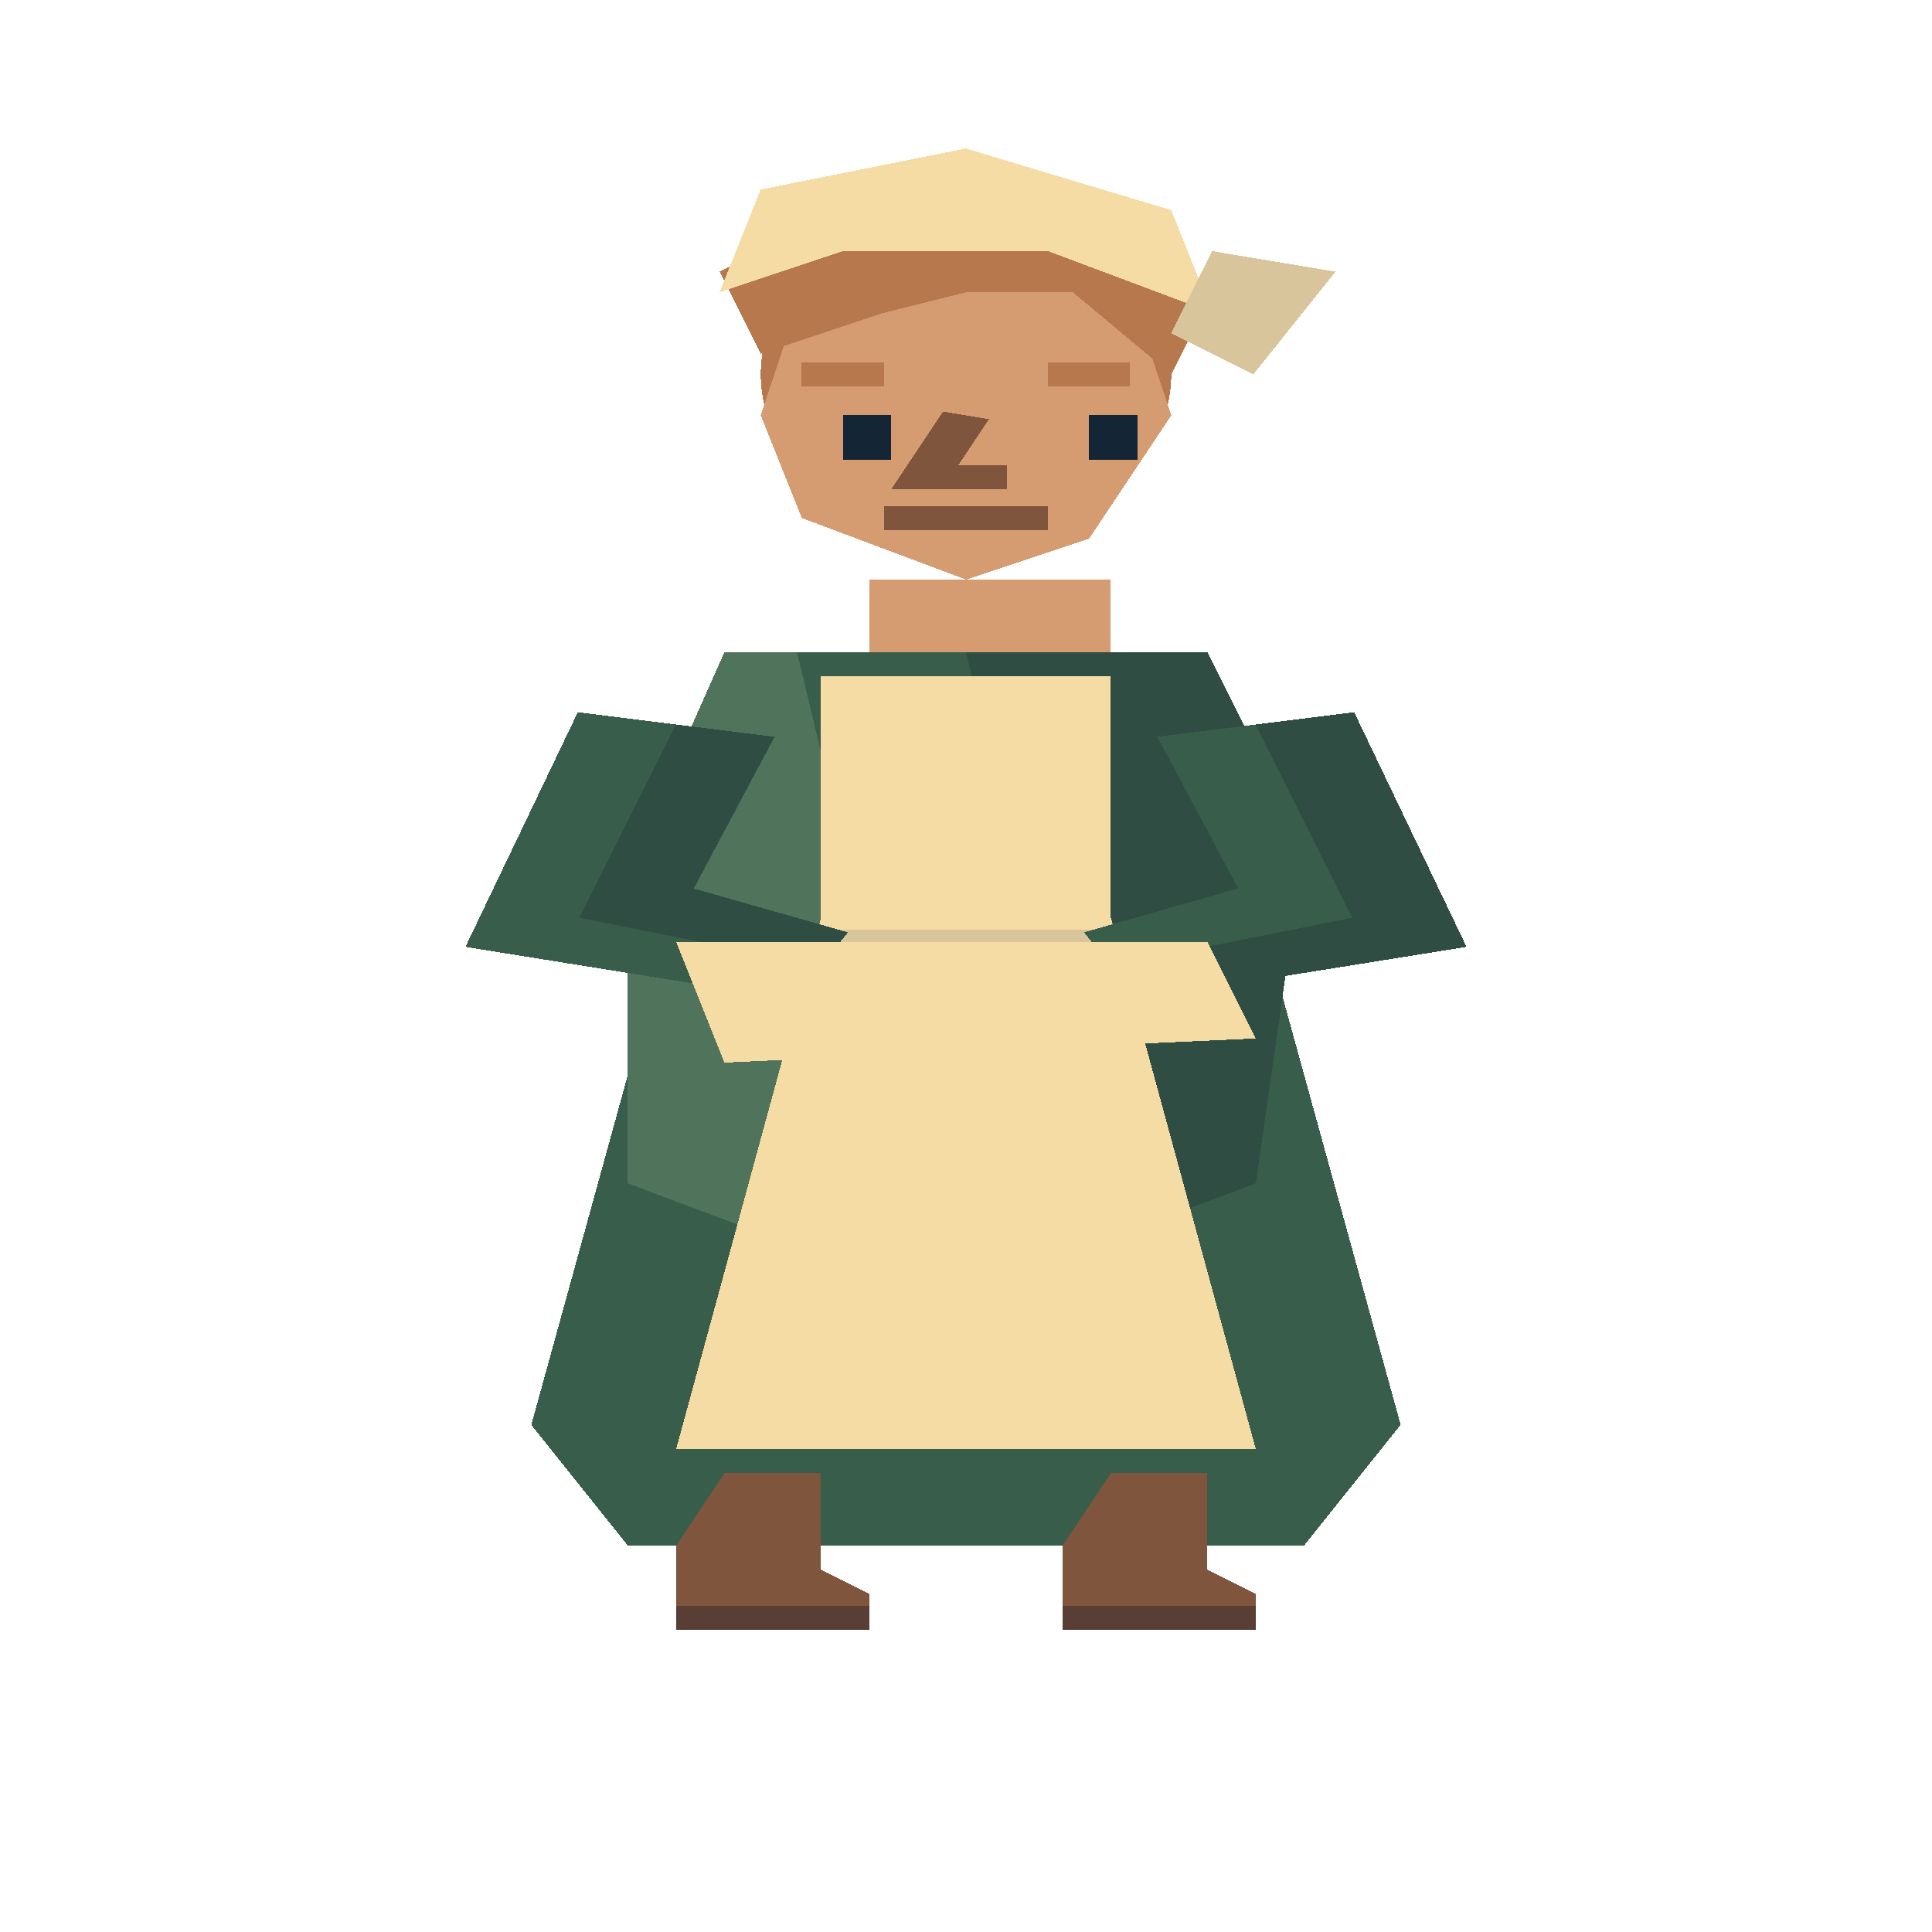
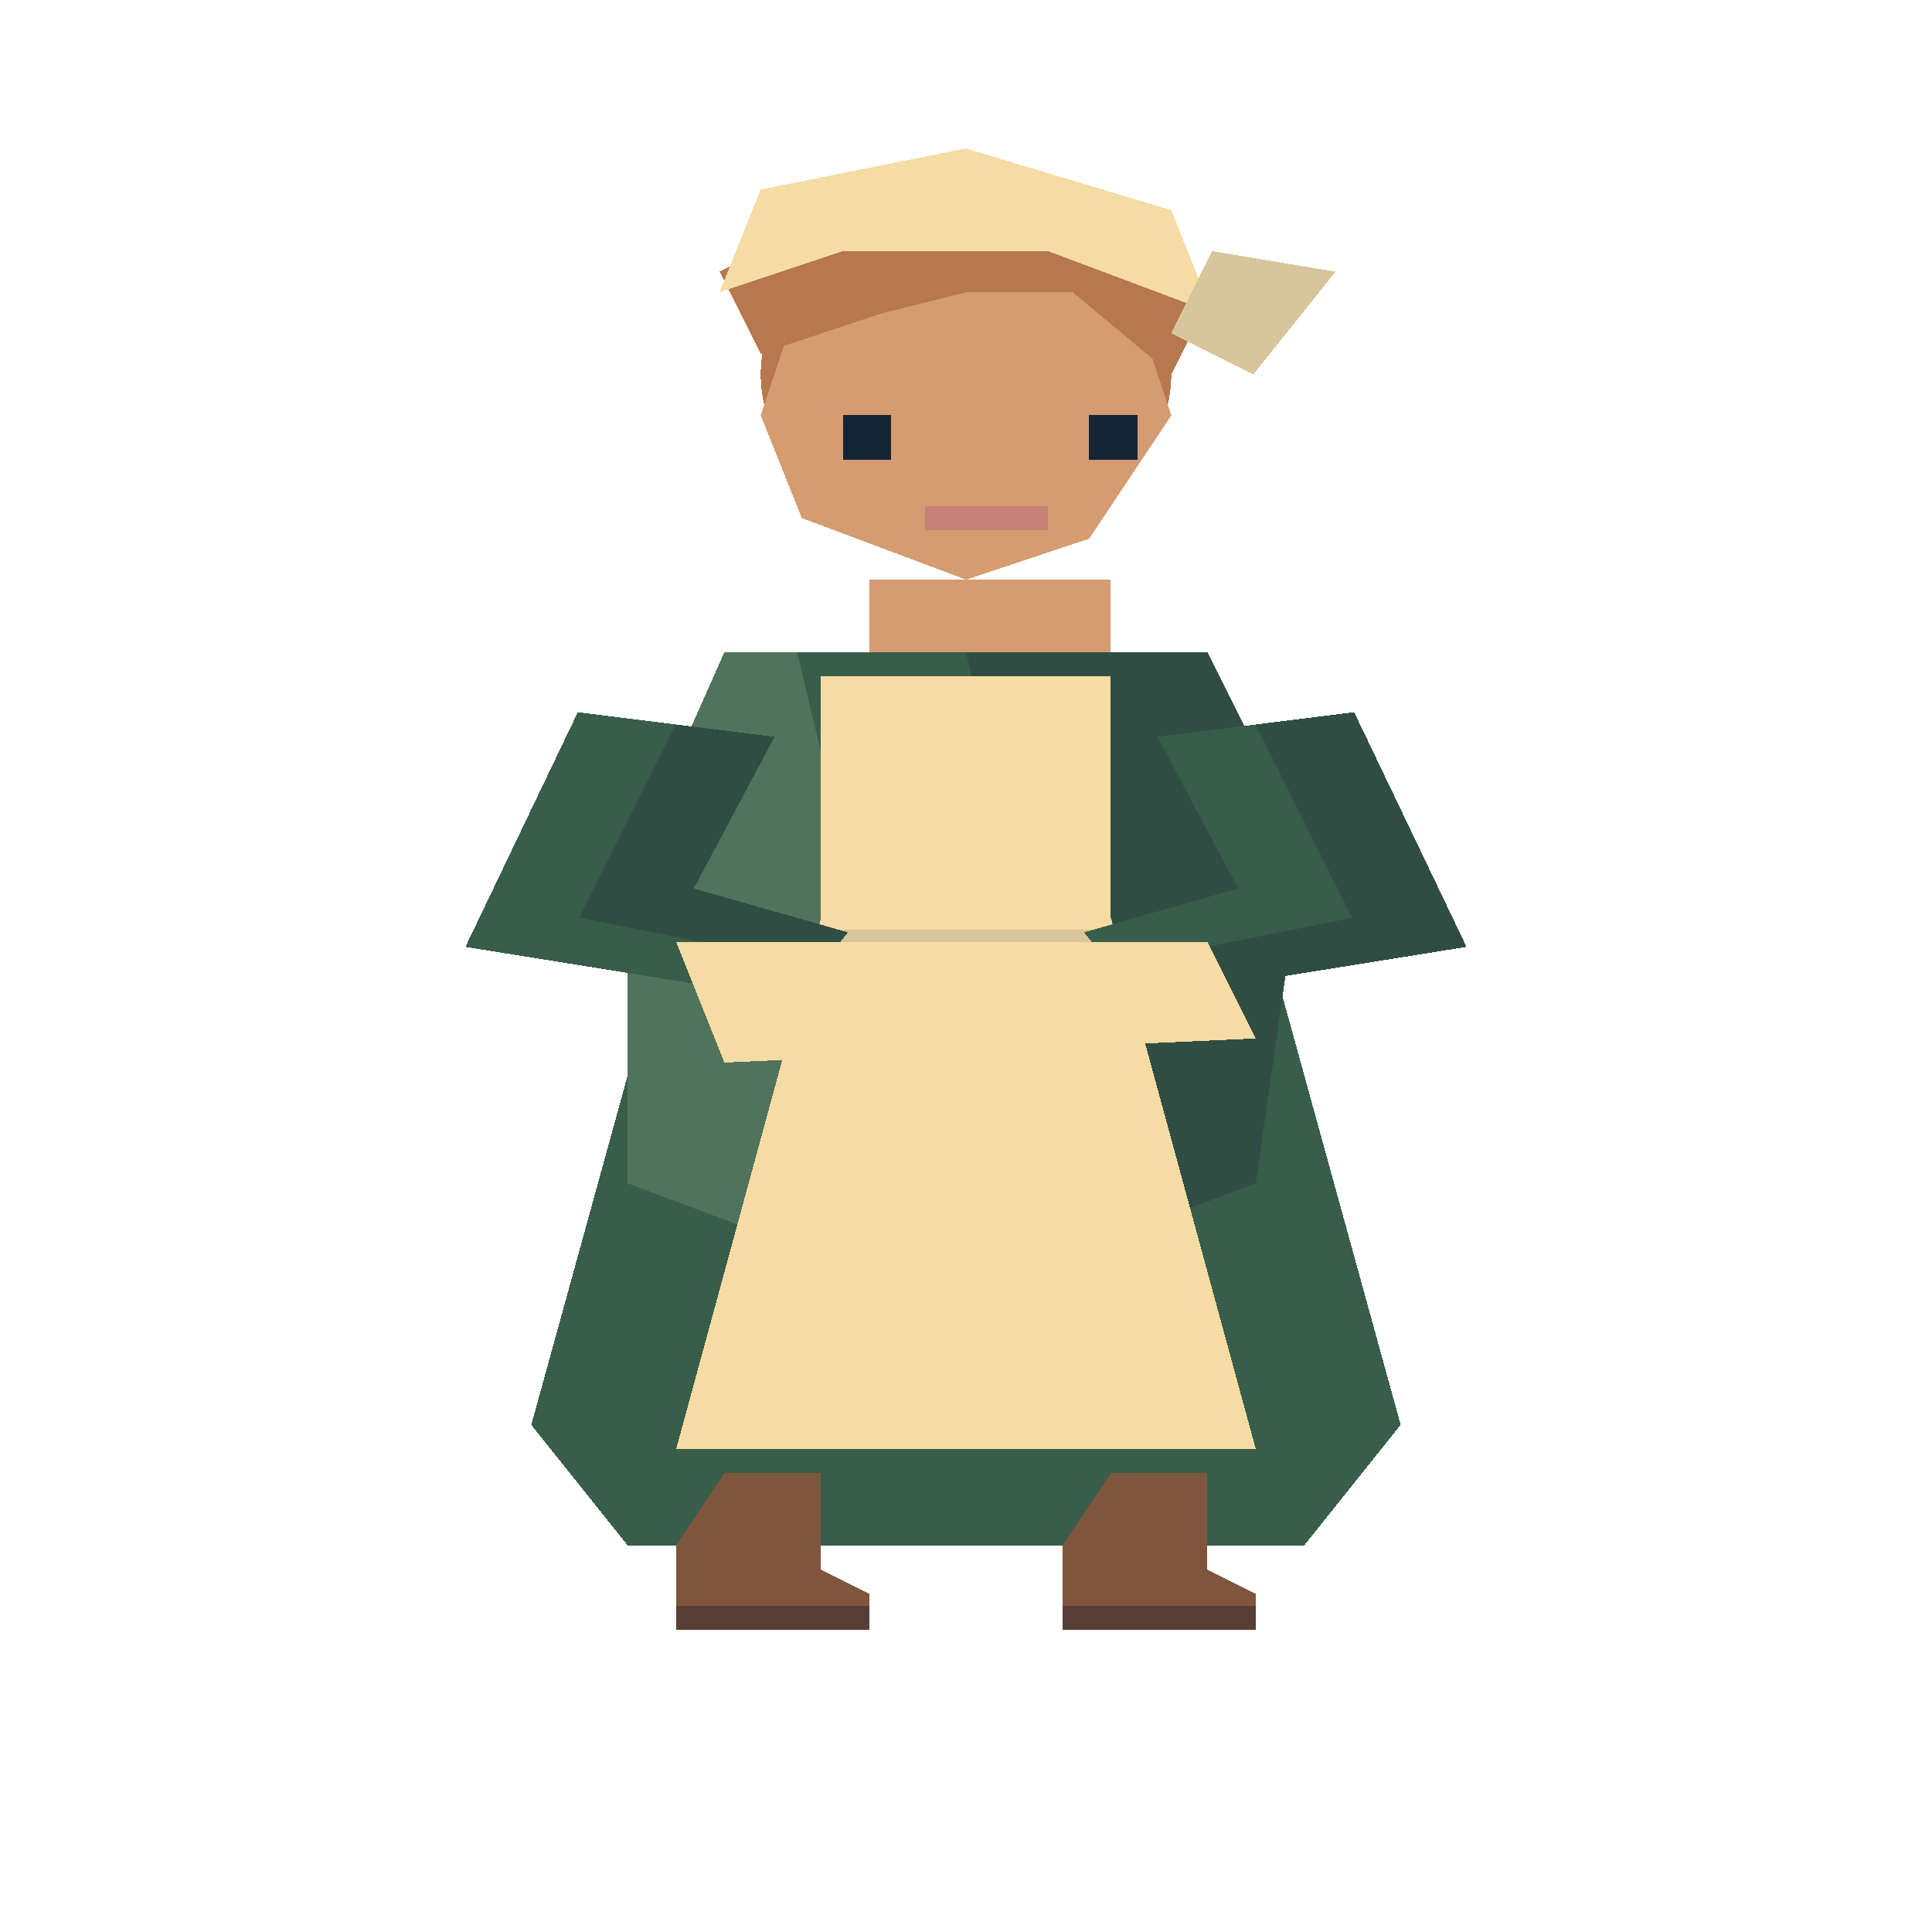
<svg xmlns="http://www.w3.org/2000/svg" width="80" height="80" viewBox="0 0 40 80" preserveAspectRatio="none" shape-rendering="crispEdges">
  <polygon points="15,30 25,30 29,59 27,64 13,64 11,59" fill="#385d4a" />
  <polygon points="15,61 17,61 17,65 18,66 18,67 14,67 14,64" fill="#80553d" />
  <polyline points="14,67 18,67" fill="none" stroke="#593e35" stroke-width="1" />
  <polygon points="23,61 25,61 25,65 26,66 26,67 22,67 22,64" fill="#80553d" />
  <polyline points="22,67 26,67" fill="none" stroke="#593e35" stroke-width="1" />
  <rect x="18" y="24" width="5" height="7" fill="#d49c70" />
  <polygon points="15,27 25,27 27,35 26,49 22,52 20,48 17,52 13,49 13,36" fill="#385d4a" />
  <polygon points="20.0,27.0 25,27 27,35 26,49 22.917,51.312" fill="#304d43" />
  <polygon points="15,27 16.5,27.0 19.155,49.126 17,52 13,49 13,36" fill="#50735b" />
  <polygon points="17,28 23,28 23,38 26,60 14,60 17,38" fill="#f5dca4" />
  <polyline points="14,39 26,39" fill="none" stroke="#d8c59b" stroke-width="1" />
  <polygon points="11.963,29.491 9.636,39.209 16.443,41.393 17.557,38.607 14.364,36.791 16.037,30.509" fill="#385d4a" />
  <polygon points="14,30 12,38 17,40 17.557,38.607 14.364,36.791 16.037,30.509" fill="#304d43" />
  <ellipse cx="17.0" cy="40.5" rx="1.0" ry="1.5" fill="#d49c70" />
  <polygon points="23.963,30.509 25.636,36.791 22.443,38.607 23.557,41.393 30.364,39.209 28.037,29.491" fill="#385d4a" />
  <polygon points="26,30 28,38 23,40 23.557,41.393 30.364,39.209 28.037,29.491" fill="#304d43" />
  <ellipse cx="23.0" cy="40.5" rx="1.0" ry="1.5" fill="#d49c70" />
  <polygon points="14,39 25,39 26,43 15,44" fill="#f5dca4" />
  <ellipse cx="20.0" cy="15.5" rx="4.25" ry="6.8" fill="#b7784e" />
  <polygon points="16.6,12.1 23.4,12.1 24.25,17.2 22.55,22.3 20.0,24.0 16.6,21.45 15.75,17.2" fill="#d49c70" />
  <polygon points="15.75,14.65 14.9,11.25 18.3,7.85 23.4,8.7 25.1,12.1 24.25,15.5 21.7,11.25 18.3,12.95" fill="#b7784e" />
-   <polyline points="16.6,15.5 18.3,15.5" fill="none" stroke="#b7784e" stroke-width="1" />
-   <polyline points="21.7,15.5 23.4,15.5" fill="none" stroke="#b7784e" stroke-width="1" />
  <rect x="17.45" y="17.2" width="1.0" height="1.85" fill="#142536" />
  <rect x="22.55" y="17.2" width="1.0" height="1.85" fill="#142536" />
-   <polyline points="20.0,17.2 19.15,19.75 20.85,19.75" fill="none" stroke="#80553d" stroke-width="1" />
-   <polyline points="18.3,21.45 21.7,21.45" fill="none" stroke="#80553d" stroke-width="1" />
+   <polyline points="19.15,21.45 21.7,21.45" fill="none" stroke="#c58077" stroke-width="1" />
  <polygon points="14.9,12.1 15.75,7.85 20.0,6.15 24.25,8.7 25.1,12.95 21.7,10.4 17.45,10.4" fill="#f5dca4" />
  <polygon points="25.1,10.4 27.65,11.25 25.95,15.5 24.25,13.8" fill="#d8c59b" />
</svg>
